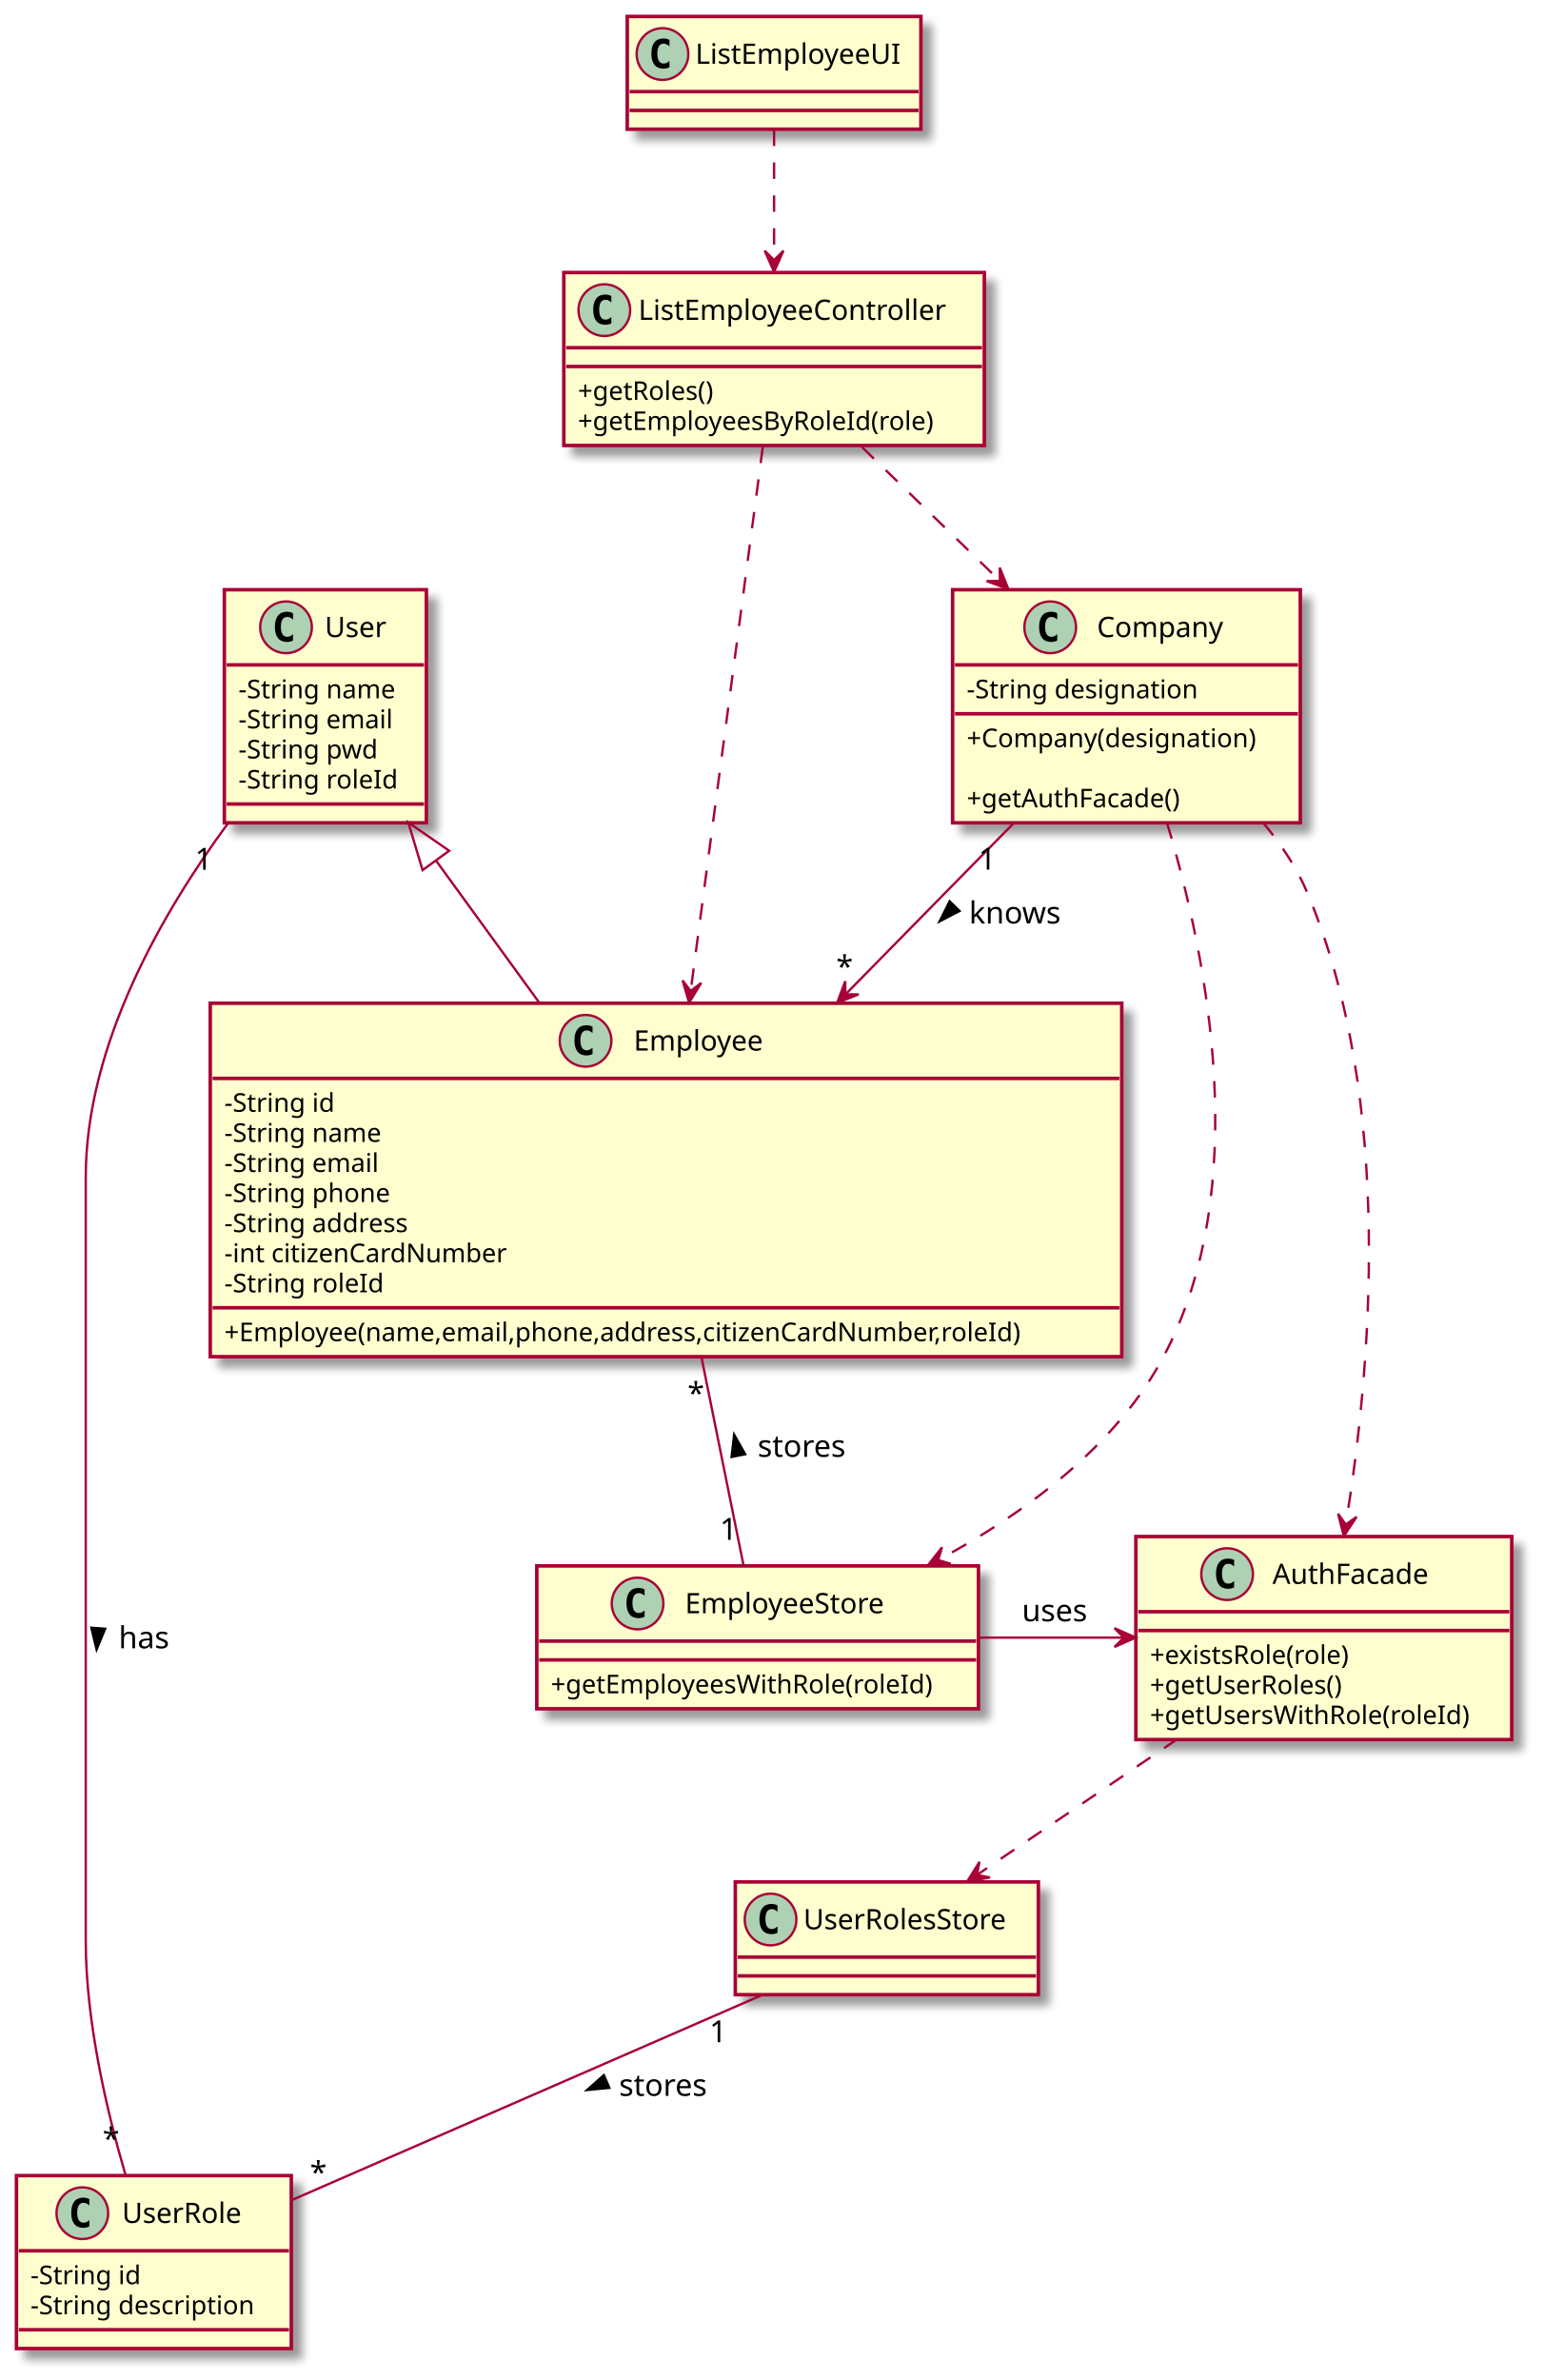
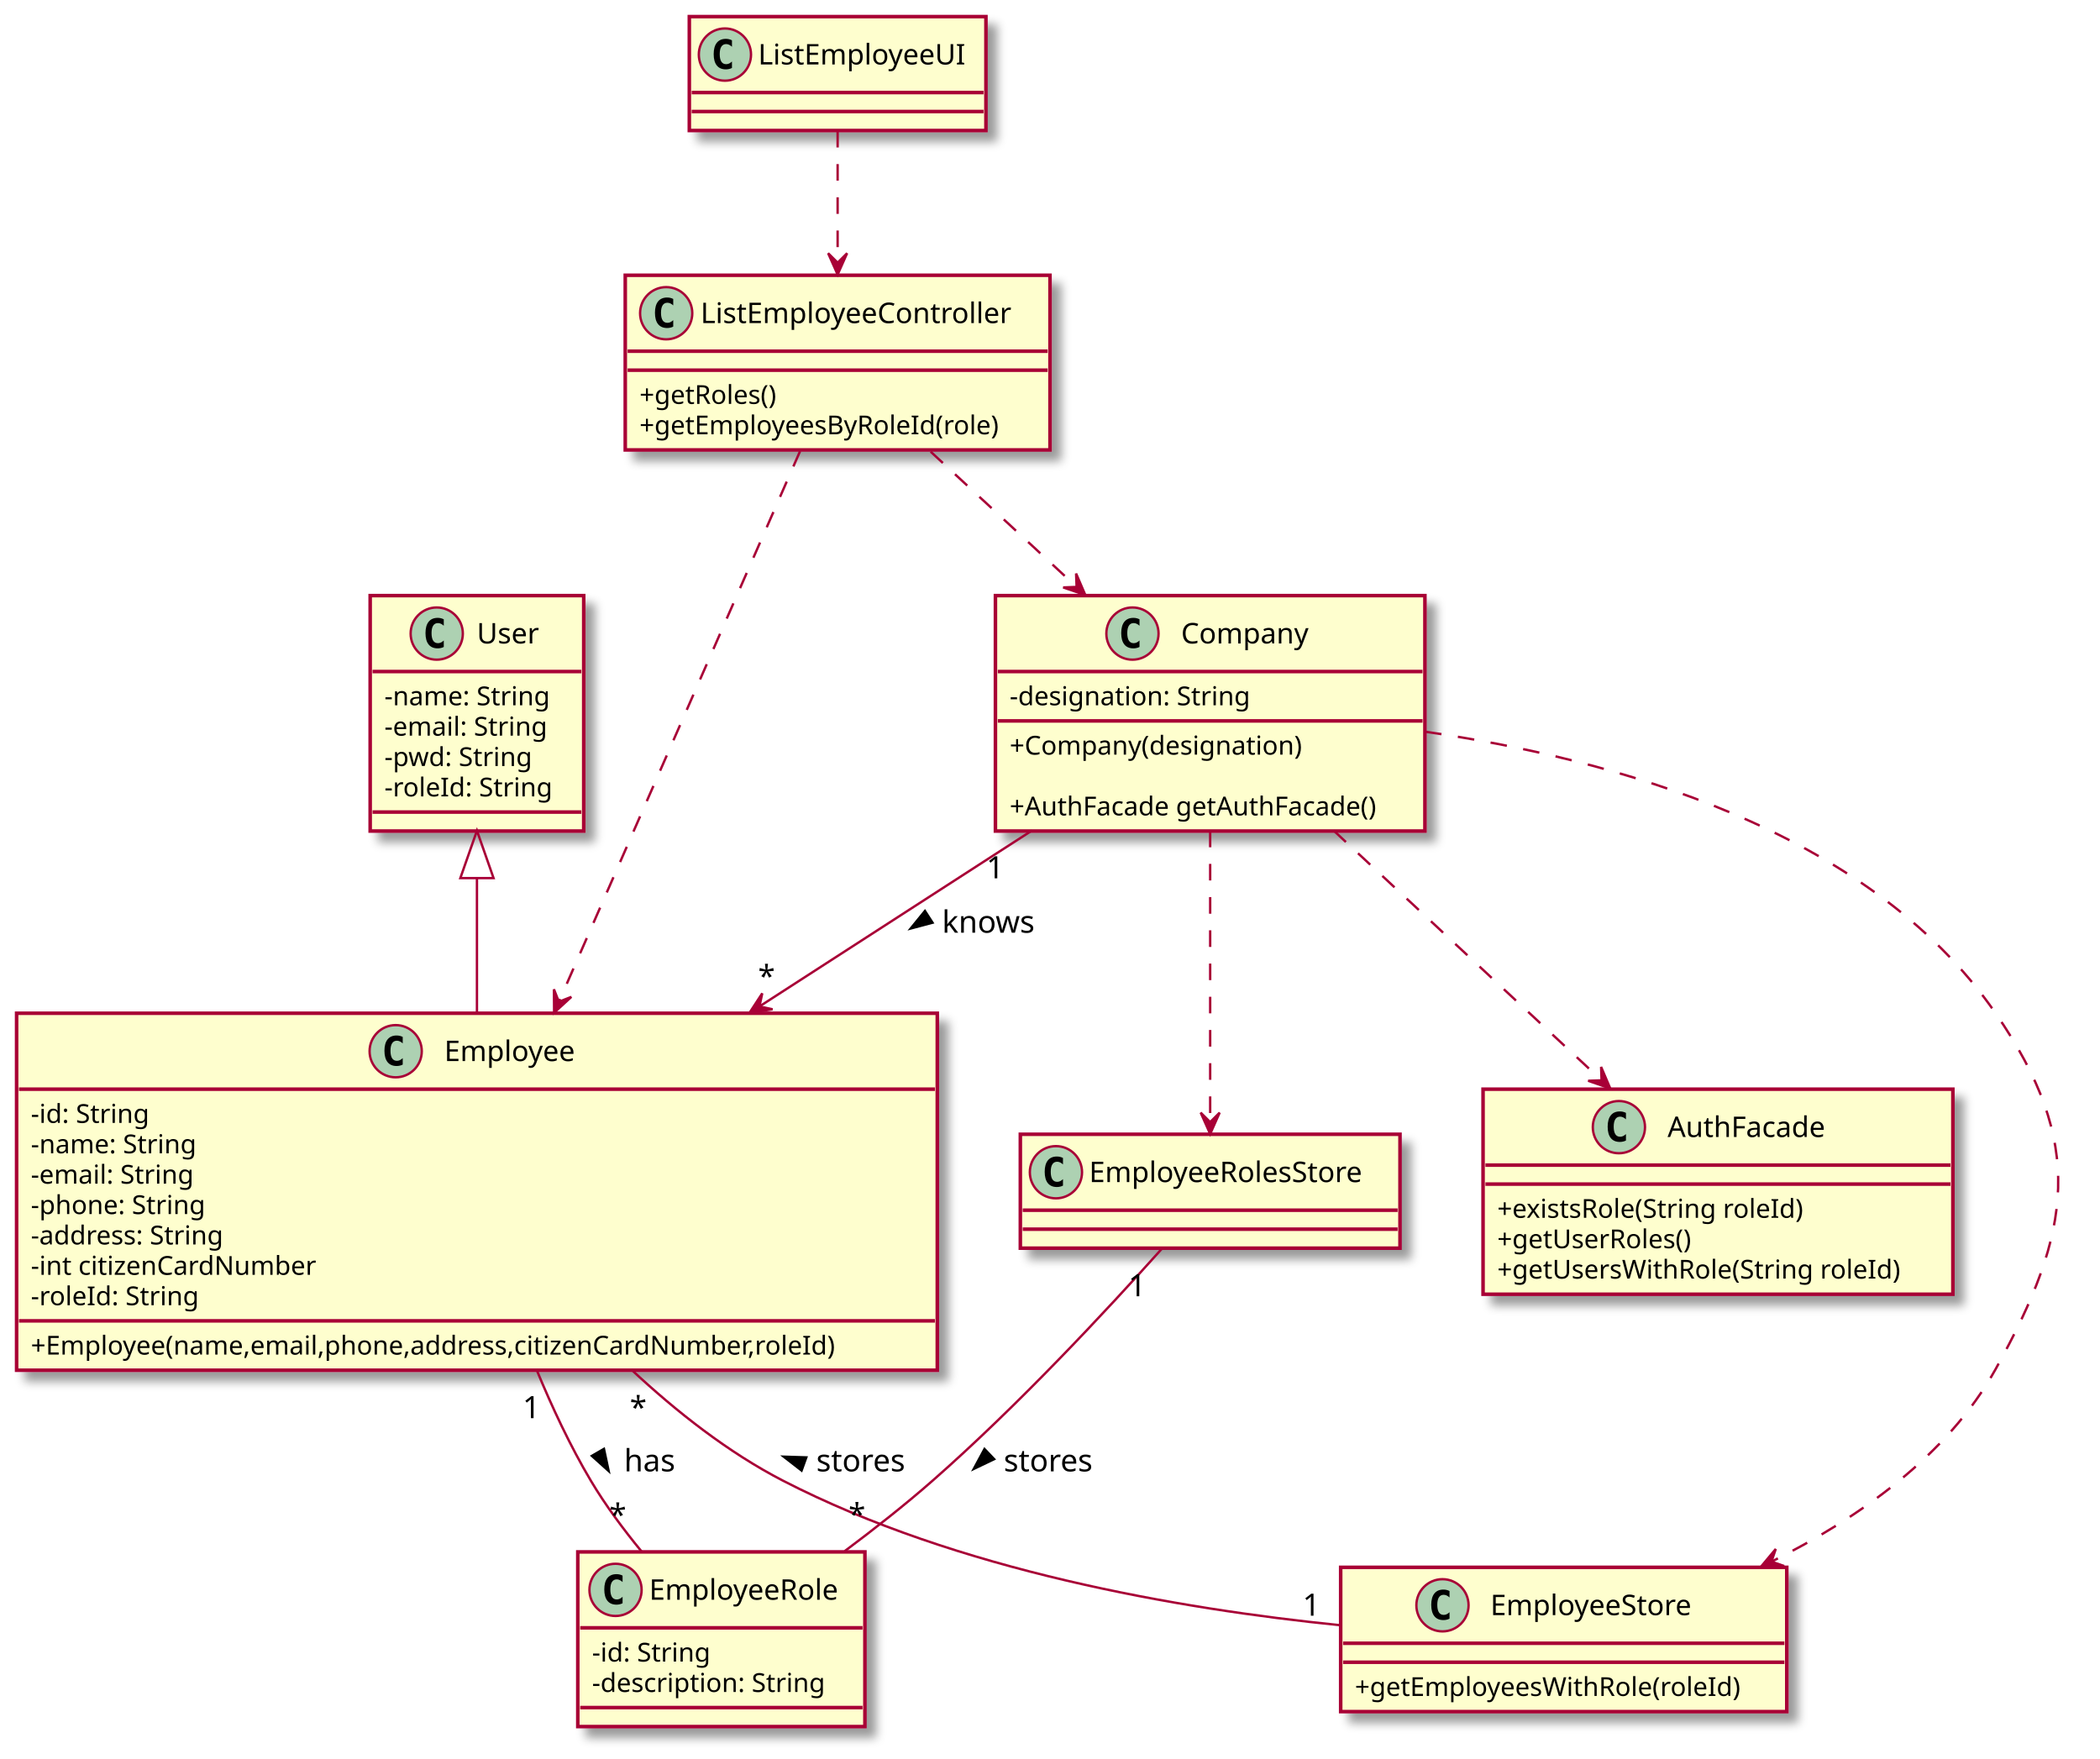
- <svg xmlns="http://www.w3.org/2000/svg" contentScriptType="application/ecmascript" contentStyleType="text/css" height="1013px" preserveAspectRatio="none" style="width:657px;height:1013px;background:#FFFFFF;" version="1.1" viewBox="0 0 657 1013" width="657px" zoomAndPan="magnify">
+ <svg xmlns="http://www.w3.org/2000/svg" contentScriptType="application/ecmascript" contentStyleType="text/css" height="741px" preserveAspectRatio="none" style="width:885px;height:741px;background:#FFFFFF;" version="1.1" viewBox="0 0 885 741" width="885px" zoomAndPan="magnify">
  <defs>
-     <filter height="300%" id="f11hc03vhmqkgu" width="300%" x="-1" y="-1">
+     <filter height="300%" id="f1ijrbx5csjl1q" width="300%" x="-1" y="-1">
      <feGaussianBlur result="blurOut" stdDeviation="2.0" />
      <feColorMatrix in="blurOut" result="blurOut2" type="matrix" values="0 0 0 0 0 0 0 0 0 0 0 0 0 0 0 0 0 0 .4 0" />
      <feOffset dx="4.0" dy="4.0" in="blurOut2" result="blurOut3" />
      <feBlend in="SourceGraphic" in2="blurOut3" mode="normal" />
    </filter>
  </defs>
  <g>
-     <rect codeLine="3" fill="#FEFECE" filter="url(#f11hc03vhmqkgu)" height="99.219" id="User" style="stroke:#A80036;stroke-width:1.5;" width="86" x="95.5" y="251" />
-     <ellipse cx="121.75" cy="267" fill="#ADD1B2" rx="11" ry="11" style="stroke:#A80036;stroke-width:1.0;" />
-     <path d="M124.719,272.641 Q124.141,272.938 123.5,273.078 Q122.859,273.234 122.156,273.234 Q119.656,273.234 118.328,271.594 Q117.016,269.938 117.016,266.812 Q117.016,263.688 118.328,262.031 Q119.656,260.375 122.156,260.375 Q122.859,260.375 123.5,260.531 Q124.156,260.688 124.719,260.984 L124.719,263.703 Q124.094,263.125 123.5,262.859 Q122.906,262.578 122.281,262.578 Q120.938,262.578 120.25,263.656 Q119.562,264.719 119.562,266.812 Q119.562,268.906 120.25,269.984 Q120.938,271.047 122.281,271.047 Q122.906,271.047 123.5,270.781 Q124.094,270.5 124.719,269.922 L124.719,272.641 Z " fill="#000000" />
-     <text fill="#000000" font-family="sans-serif" font-size="12" lengthAdjust="spacing" textLength="29" x="138.25" y="271.154">User</text>
-     <line style="stroke:#A80036;stroke-width:1.5;" x1="96.5" x2="180.5" y1="283" y2="283" />
-     <text fill="#000000" font-family="sans-serif" font-size="11" lengthAdjust="spacing" textLength="74" x="101.5" y="297.21">-String name</text>
-     <text fill="#000000" font-family="sans-serif" font-size="11" lengthAdjust="spacing" textLength="73" x="101.5" y="310.015">-String email</text>
-     <text fill="#000000" font-family="sans-serif" font-size="11" lengthAdjust="spacing" textLength="65" x="101.5" y="322.82">-String pwd</text>
-     <text fill="#000000" font-family="sans-serif" font-size="11" lengthAdjust="spacing" textLength="74" x="101.5" y="335.625">-String roleId</text>
-     <line style="stroke:#A80036;stroke-width:1.5;" x1="96.5" x2="180.5" y1="342.219" y2="342.219" />
-     <rect codeLine="10" fill="#FEFECE" filter="url(#f11hc03vhmqkgu)" height="150.438" id="Employee" style="stroke:#A80036;stroke-width:1.5;" width="388" x="89.5" y="427" />
-     <ellipse cx="249.25" cy="443" fill="#ADD1B2" rx="11" ry="11" style="stroke:#A80036;stroke-width:1.0;" />
-     <path d="M252.219,448.641 Q251.641,448.938 251,449.078 Q250.359,449.234 249.656,449.234 Q247.156,449.234 245.828,447.594 Q244.516,445.938 244.516,442.812 Q244.516,439.688 245.828,438.031 Q247.156,436.375 249.656,436.375 Q250.359,436.375 251,436.531 Q251.656,436.688 252.219,436.984 L252.219,439.703 Q251.594,439.125 251,438.859 Q250.406,438.578 249.781,438.578 Q248.438,438.578 247.75,439.656 Q247.062,440.719 247.062,442.812 Q247.062,444.906 247.75,445.984 Q248.438,447.047 249.781,447.047 Q250.406,447.047 251,446.781 Q251.594,446.5 252.219,445.922 L252.219,448.641 Z " fill="#000000" />
-     <text fill="#000000" font-family="sans-serif" font-size="12" lengthAdjust="spacing" textLength="60" x="269.75" y="447.154">Employee</text>
-     <line style="stroke:#A80036;stroke-width:1.5;" x1="90.5" x2="476.5" y1="459" y2="459" />
-     <text fill="#000000" font-family="sans-serif" font-size="11" lengthAdjust="spacing" textLength="52" x="95.5" y="473.21">-String id</text>
-     <text fill="#000000" font-family="sans-serif" font-size="11" lengthAdjust="spacing" textLength="74" x="95.5" y="486.015">-String name</text>
-     <text fill="#000000" font-family="sans-serif" font-size="11" lengthAdjust="spacing" textLength="73" x="95.5" y="498.82">-String email</text>
-     <text fill="#000000" font-family="sans-serif" font-size="11" lengthAdjust="spacing" textLength="77" x="95.5" y="511.625">-String phone</text>
-     <text fill="#000000" font-family="sans-serif" font-size="11" lengthAdjust="spacing" textLength="89" x="95.5" y="524.429">-String address</text>
-     <text fill="#000000" font-family="sans-serif" font-size="11" lengthAdjust="spacing" textLength="129" x="95.5" y="537.234">-int citizenCardNumber</text>
-     <text fill="#000000" font-family="sans-serif" font-size="11" lengthAdjust="spacing" textLength="74" x="95.5" y="550.039">-String roleId</text>
-     <line style="stroke:#A80036;stroke-width:1.5;" x1="90.5" x2="476.5" y1="556.633" y2="556.633" />
-     <text fill="#000000" font-family="sans-serif" font-size="11" lengthAdjust="spacing" textLength="376" x="95.5" y="570.843">+Employee(name,email,phone,address,citizenCardNumber,roleId)</text>
-     <rect codeLine="22" fill="#FEFECE" filter="url(#f11hc03vhmqkgu)" height="99.219" id="Company" style="stroke:#A80036;stroke-width:1.5;" width="148" x="405.5" y="251" />
-     <ellipse cx="447.05" cy="267" fill="#ADD1B2" rx="11" ry="11" style="stroke:#A80036;stroke-width:1.0;" />
-     <path d="M450.019,272.641 Q449.441,272.938 448.8,273.078 Q448.159,273.234 447.456,273.234 Q444.956,273.234 443.628,271.594 Q442.316,269.938 442.316,266.812 Q442.316,263.688 443.628,262.031 Q444.956,260.375 447.456,260.375 Q448.159,260.375 448.8,260.531 Q449.456,260.688 450.019,260.984 L450.019,263.703 Q449.394,263.125 448.8,262.859 Q448.206,262.578 447.581,262.578 Q446.238,262.578 445.55,263.656 Q444.863,264.719 444.863,266.812 Q444.863,268.906 445.55,269.984 Q446.238,271.047 447.581,271.047 Q448.206,271.047 448.8,270.781 Q449.394,270.5 450.019,269.922 L450.019,272.641 Z " fill="#000000" />
-     <text fill="#000000" font-family="sans-serif" font-size="12" lengthAdjust="spacing" textLength="57" x="466.95" y="271.154">Company</text>
-     <line style="stroke:#A80036;stroke-width:1.5;" x1="406.5" x2="552.5" y1="283" y2="283" />
-     <text fill="#000000" font-family="sans-serif" font-size="11" lengthAdjust="spacing" textLength="108" x="411.5" y="297.21">-String designation</text>
-     <line style="stroke:#A80036;stroke-width:1.5;" x1="406.5" x2="552.5" y1="303.805" y2="303.805" />
-     <text fill="#000000" font-family="sans-serif" font-size="11" lengthAdjust="spacing" textLength="136" x="411.5" y="318.015">+Company(designation)</text>
-     <text fill="#000000" font-family="sans-serif" font-size="11" lengthAdjust="spacing" textLength="0" x="415.5" y="330.82" />
-     <text fill="#000000" font-family="sans-serif" font-size="11" lengthAdjust="spacing" textLength="100" x="411.5" y="343.625">+getAuthFacade()</text>
-     <rect codeLine="29" fill="#FEFECE" filter="url(#f11hc03vhmqkgu)" height="86.414" id="AuthFacade" style="stroke:#A80036;stroke-width:1.5;" width="160" x="483.5" y="654" />
-     <ellipse cx="522.35" cy="670" fill="#ADD1B2" rx="11" ry="11" style="stroke:#A80036;stroke-width:1.0;" />
-     <path d="M525.319,675.641 Q524.741,675.938 524.1,676.078 Q523.459,676.234 522.756,676.234 Q520.256,676.234 518.928,674.594 Q517.616,672.938 517.616,669.812 Q517.616,666.688 518.928,665.031 Q520.256,663.375 522.756,663.375 Q523.459,663.375 524.1,663.531 Q524.756,663.688 525.319,663.984 L525.319,666.703 Q524.694,666.125 524.1,665.859 Q523.506,665.578 522.881,665.578 Q521.538,665.578 520.85,666.656 Q520.163,667.719 520.163,669.812 Q520.163,671.906 520.85,672.984 Q521.538,674.047 522.881,674.047 Q523.506,674.047 524.1,673.781 Q524.694,673.5 525.319,672.922 L525.319,675.641 Z " fill="#000000" />
-     <text fill="#000000" font-family="sans-serif" font-size="12" lengthAdjust="spacing" textLength="75" x="541.65" y="674.154">AuthFacade</text>
-     <line style="stroke:#A80036;stroke-width:1.5;" x1="484.5" x2="642.5" y1="686" y2="686" />
-     <line style="stroke:#A80036;stroke-width:1.5;" x1="484.5" x2="642.5" y1="694" y2="694" />
-     <text fill="#000000" font-family="sans-serif" font-size="11" lengthAdjust="spacing" textLength="97" x="489.5" y="708.21">+existsRole(role)</text>
-     <text fill="#000000" font-family="sans-serif" font-size="11" lengthAdjust="spacing" textLength="93" x="489.5" y="721.015">+getUserRoles()</text>
-     <text fill="#000000" font-family="sans-serif" font-size="11" lengthAdjust="spacing" textLength="148" x="489.5" y="733.82">+getUsersWithRole(roleId)</text>
-     <rect codeLine="35" fill="#FEFECE" filter="url(#f11hc03vhmqkgu)" height="60.805" id="EmployeeStore" style="stroke:#A80036;stroke-width:1.5;" width="188" x="228.5" y="666.5" />
-     <ellipse cx="271.4" cy="682.5" fill="#ADD1B2" rx="11" ry="11" style="stroke:#A80036;stroke-width:1.0;" />
-     <path d="M274.369,688.141 Q273.791,688.438 273.15,688.578 Q272.509,688.734 271.806,688.734 Q269.306,688.734 267.978,687.094 Q266.666,685.438 266.666,682.312 Q266.666,679.188 267.978,677.531 Q269.306,675.875 271.806,675.875 Q272.509,675.875 273.15,676.031 Q273.806,676.188 274.369,676.484 L274.369,679.203 Q273.744,678.625 273.15,678.359 Q272.556,678.078 271.931,678.078 Q270.587,678.078 269.9,679.156 Q269.212,680.219 269.212,682.312 Q269.212,684.406 269.9,685.484 Q270.587,686.547 271.931,686.547 Q272.556,686.547 273.15,686.281 Q273.744,686 274.369,685.422 L274.369,688.141 Z " fill="#000000" />
-     <text fill="#000000" font-family="sans-serif" font-size="12" lengthAdjust="spacing" textLength="94" x="291.6" y="686.654">EmployeeStore</text>
-     <line style="stroke:#A80036;stroke-width:1.5;" x1="229.5" x2="415.5" y1="698.5" y2="698.5" />
-     <line style="stroke:#A80036;stroke-width:1.5;" x1="229.5" x2="415.5" y1="706.5" y2="706.5" />
-     <text fill="#000000" font-family="sans-serif" font-size="11" lengthAdjust="spacing" textLength="176" x="234.5" y="720.71">+getEmployeesWithRole(roleId)</text>
-     <rect codeLine="39" fill="#FEFECE" filter="url(#f11hc03vhmqkgu)" height="73.609" id="ListEmployeeController" style="stroke:#A80036;stroke-width:1.5;" width="179" x="240" y="116" />
-     <ellipse cx="257.25" cy="132" fill="#ADD1B2" rx="11" ry="11" style="stroke:#A80036;stroke-width:1.0;" />
-     <path d="M260.219,137.641 Q259.641,137.938 259,138.078 Q258.359,138.234 257.656,138.234 Q255.156,138.234 253.828,136.594 Q252.516,134.938 252.516,131.812 Q252.516,128.688 253.828,127.031 Q255.156,125.375 257.656,125.375 Q258.359,125.375 259,125.531 Q259.656,125.688 260.219,125.984 L260.219,128.703 Q259.594,128.125 259,127.859 Q258.406,127.578 257.781,127.578 Q256.438,127.578 255.75,128.656 Q255.062,129.719 255.062,131.812 Q255.062,133.906 255.75,134.984 Q256.438,136.047 257.781,136.047 Q258.406,136.047 259,135.781 Q259.594,135.5 260.219,134.922 L260.219,137.641 Z " fill="#000000" />
-     <text fill="#000000" font-family="sans-serif" font-size="12" lengthAdjust="spacing" textLength="142" x="271.75" y="136.154">ListEmployeeController</text>
-     <line style="stroke:#A80036;stroke-width:1.5;" x1="241" x2="418" y1="148" y2="148" />
-     <line style="stroke:#A80036;stroke-width:1.5;" x1="241" x2="418" y1="156" y2="156" />
-     <text fill="#000000" font-family="sans-serif" font-size="11" lengthAdjust="spacing" textLength="66" x="246" y="170.21">+getRoles()</text>
-     <text fill="#000000" font-family="sans-serif" font-size="11" lengthAdjust="spacing" textLength="167" x="246" y="183.015">+getEmployeesByRoleId(role)</text>
-     <rect codeLine="44" fill="#FEFECE" filter="url(#f11hc03vhmqkgu)" height="73.609" id="UserRole" style="stroke:#A80036;stroke-width:1.5;" width="117" x="7" y="926" />
-     <ellipse cx="35.05" cy="942" fill="#ADD1B2" rx="11" ry="11" style="stroke:#A80036;stroke-width:1.0;" />
-     <path d="M38.019,947.641 Q37.441,947.938 36.8,948.078 Q36.159,948.234 35.456,948.234 Q32.956,948.234 31.628,946.594 Q30.316,944.938 30.316,941.812 Q30.316,938.688 31.628,937.031 Q32.956,935.375 35.456,935.375 Q36.159,935.375 36.8,935.531 Q37.456,935.688 38.019,935.984 L38.019,938.703 Q37.394,938.125 36.8,937.859 Q36.206,937.578 35.581,937.578 Q34.237,937.578 33.55,938.656 Q32.862,939.719 32.862,941.812 Q32.862,943.906 33.55,944.984 Q34.237,946.047 35.581,946.047 Q36.206,946.047 36.8,945.781 Q37.394,945.5 38.019,944.922 L38.019,947.641 Z " fill="#000000" />
-     <text fill="#000000" font-family="sans-serif" font-size="12" lengthAdjust="spacing" textLength="56" x="51.95" y="946.154">UserRole</text>
-     <line style="stroke:#A80036;stroke-width:1.5;" x1="8" x2="123" y1="958" y2="958" />
-     <text fill="#000000" font-family="sans-serif" font-size="11" lengthAdjust="spacing" textLength="52" x="13" y="972.21">-String id</text>
-     <text fill="#000000" font-family="sans-serif" font-size="11" lengthAdjust="spacing" textLength="105" x="13" y="985.015">-String description</text>
-     <line style="stroke:#A80036;stroke-width:1.5;" x1="8" x2="123" y1="991.609" y2="991.609" />
-     <rect codeLine="49" fill="#FEFECE" filter="url(#f11hc03vhmqkgu)" height="48" id="UserRolesStore" style="stroke:#A80036;stroke-width:1.5;" width="129" x="313" y="801" />
-     <ellipse cx="328" cy="817" fill="#ADD1B2" rx="11" ry="11" style="stroke:#A80036;stroke-width:1.0;" />
-     <path d="M330.969,822.641 Q330.391,822.938 329.75,823.078 Q329.109,823.234 328.406,823.234 Q325.906,823.234 324.578,821.594 Q323.266,819.938 323.266,816.812 Q323.266,813.688 324.578,812.031 Q325.906,810.375 328.406,810.375 Q329.109,810.375 329.75,810.531 Q330.406,810.688 330.969,810.984 L330.969,813.703 Q330.344,813.125 329.75,812.859 Q329.156,812.578 328.531,812.578 Q327.188,812.578 326.5,813.656 Q325.812,814.719 325.812,816.812 Q325.812,818.906 326.5,819.984 Q327.188,821.047 328.531,821.047 Q329.156,821.047 329.75,820.781 Q330.344,820.5 330.969,819.922 L330.969,822.641 Z " fill="#000000" />
-     <text fill="#000000" font-family="sans-serif" font-size="12" lengthAdjust="spacing" textLength="97" x="342" y="821.154">UserRolesStore</text>
-     <line style="stroke:#A80036;stroke-width:1.5;" x1="314" x2="441" y1="833" y2="833" />
-     <line style="stroke:#A80036;stroke-width:1.5;" x1="314" x2="441" y1="841" y2="841" />
-     <rect codeLine="53" fill="#FEFECE" filter="url(#f11hc03vhmqkgu)" height="48" id="ListEmployeeUI" style="stroke:#A80036;stroke-width:1.5;" width="125" x="267" y="7" />
-     <ellipse cx="282" cy="23" fill="#ADD1B2" rx="11" ry="11" style="stroke:#A80036;stroke-width:1.0;" />
-     <path d="M284.969,28.641 Q284.391,28.938 283.75,29.078 Q283.109,29.234 282.406,29.234 Q279.906,29.234 278.578,27.594 Q277.266,25.938 277.266,22.812 Q277.266,19.688 278.578,18.031 Q279.906,16.375 282.406,16.375 Q283.109,16.375 283.75,16.531 Q284.406,16.688 284.969,16.984 L284.969,19.703 Q284.344,19.125 283.75,18.859 Q283.156,18.578 282.531,18.578 Q281.188,18.578 280.5,19.656 Q279.812,20.719 279.812,22.812 Q279.812,24.906 280.5,25.984 Q281.188,27.047 282.531,27.047 Q283.156,27.047 283.75,26.781 Q284.344,26.5 284.969,25.922 L284.969,28.641 Z " fill="#000000" />
-     <text fill="#000000" font-family="sans-serif" font-size="12" lengthAdjust="spacing" textLength="93" x="296" y="27.154">ListEmployeeUI</text>
-     <line style="stroke:#A80036;stroke-width:1.5;" x1="268" x2="391" y1="39" y2="39" />
-     <line style="stroke:#A80036;stroke-width:1.5;" x1="268" x2="391" y1="47" y2="47" />
-     <path codeLine="55" d="M329.5,55.14 C329.5,70.83 329.5,92 329.5,110.55 " fill="none" id="ListEmployeeUI-to-ListEmployeeController" style="stroke:#A80036;stroke-width:1.0;stroke-dasharray:7.0,7.0;" />
-     <polygon fill="#A80036" points="329.5,115.71,333.5,106.71,329.5,110.71,325.5,106.71,329.5,115.71" style="stroke:#A80036;stroke-width:1.0;" />
-     <path codeLine="56" d="M324.71,190.15 C317.49,244.57 303.67,348.88 294.03,421.58 " fill="none" id="ListEmployeeController-to-Employee" style="stroke:#A80036;stroke-width:1.0;stroke-dasharray:7.0,7.0;" />
-     <polygon fill="#A80036" points="293.34,426.76,298.488,418.364,293.997,421.803,290.557,417.312,293.34,426.76" style="stroke:#A80036;stroke-width:1.0;" />
-     <path codeLine="57" d="M366.96,190.34 C384.62,207.46 406.01,228.21 425.38,247 " fill="none" id="ListEmployeeController-to-Company" style="stroke:#A80036;stroke-width:1.0;stroke-dasharray:7.0,7.0;" />
-     <polygon fill="#A80036" points="429.23,250.74,425.565,241.599,425.645,247.255,419.988,247.335,429.23,250.74" style="stroke:#A80036;stroke-width:1.0;" />
-     <path codeLine="59" d="M537.59,350.07 C545.24,359.2 551.98,369.27 556.5,380 C593.98,468.9 583.28,584.73 572.9,648.57 " fill="none" id="Company-to-AuthFacade" style="stroke:#A80036;stroke-width:1.0;stroke-dasharray:7.0,7.0;" />
-     <polygon fill="#A80036" points="572.03,653.83,577.467,645.618,572.859,648.899,569.577,644.291,572.03,653.83" style="stroke:#A80036;stroke-width:1.0;" />
-     <path codeLine="60" d="M496.77,350.24 C514.09,407.94 533.24,505.23 495.5,577 C475.12,615.75 435.78,644.34 399.76,663.76 " fill="none" id="Company-to-EmployeeStore" style="stroke:#A80036;stroke-width:1.0;stroke-dasharray:7.0,7.0;" />
-     <polygon fill="#A80036" points="394.93,666.32,404.755,665.634,399.346,663.976,401.005,658.567,394.93,666.32" style="stroke:#A80036;stroke-width:1.0;" />
-     <path codeLine="61" d="M416.71,697 C437.04,697 458.41,697 478.36,697 " fill="none" id="EmployeeStore-to-AuthFacade" style="stroke:#A80036;stroke-width:1.0;" />
-     <polygon fill="#A80036" points="483.41,697,474.41,693,478.41,697,474.41,701,483.41,697" style="stroke:#A80036;stroke-width:1.0;" />
-     <text fill="#000000" font-family="sans-serif" font-size="13" lengthAdjust="spacing" textLength="30" x="435" y="690.067">uses</text>
-     <path codeLine="62" d="M298.47,577.07 C304.74,608.11 311.67,642.43 316.48,666.19 " fill="none" id="Employee-EmployeeStore" style="stroke:#A80036;stroke-width:1.0;" />
-     <polygon fill="#000000" points="312.51,610.665,311.421,620.114,317.182,618.949,312.51,610.665" style="stroke:#000000;stroke-width:1.0;" />
-     <text fill="#000000" font-family="sans-serif" font-size="13" lengthAdjust="spacing" textLength="40" x="322.5" y="620.067">stores</text>
-     <text fill="#000000" font-family="sans-serif" font-size="13" lengthAdjust="spacing" textLength="7" x="292.653" y="597.636">*</text>
-     <text fill="#000000" font-family="sans-serif" font-size="13" lengthAdjust="spacing" textLength="8" x="306.413" y="655.389">1</text>
-     <path codeLine="63" d="M431.8,350.05 C410.2,372.03 384.13,398.57 359.91,423.23 " fill="none" id="Company-to-Employee" style="stroke:#A80036;stroke-width:1.0;" />
-     <polygon fill="#A80036" points="356.35,426.85,365.506,423.222,359.85,423.279,359.793,417.622,356.35,426.85" style="stroke:#A80036;stroke-width:1.0;" />
-     <polygon fill="#000000" points="399.996,392.133,408.431,387.74,404.238,383.621,399.996,392.133" style="stroke:#000000;stroke-width:1.0;" />
-     <text fill="#000000" font-family="sans-serif" font-size="13" lengthAdjust="spacing" textLength="39" x="412.5" y="393.067">knows</text>
-     <text fill="#000000" font-family="sans-serif" font-size="13" lengthAdjust="spacing" textLength="8" x="416.53" y="370.134">1</text>
-     <text fill="#000000" font-family="sans-serif" font-size="13" lengthAdjust="spacing" textLength="7" x="355.96" y="416.025">*</text>
-     <path codeLine="65" d="M324.57,849.07 C268.94,873.32 181.65,911.37 124,936.5 " fill="none" id="UserRolesStore-UserRole" style="stroke:#A80036;stroke-width:1.0;" />
-     <polygon fill="#000000" points="249.917,889.564,259.382,888.644,257.034,883.256,249.917,889.564" style="stroke:#000000;stroke-width:1.0;" />
-     <text fill="#000000" font-family="sans-serif" font-size="13" lengthAdjust="spacing" textLength="40" x="263.5" y="892.067">stores</text>
-     <text fill="#000000" font-family="sans-serif" font-size="13" lengthAdjust="spacing" textLength="8" x="301.982" y="869.244">1</text>
-     <text fill="#000000" font-family="sans-serif" font-size="13" lengthAdjust="spacing" textLength="7" x="131.944" y="929.244">*</text>
-     <path codeLine="66" d="M501.31,740.13 C473.05,759.27 440.52,781.31 415.9,797.99 " fill="none" id="AuthFacade-to-UserRolesStore" style="stroke:#A80036;stroke-width:1.0;stroke-dasharray:7.0,7.0;" />
-     <polygon fill="#A80036" points="411.71,800.83,421.406,799.104,415.853,798.03,416.927,792.476,411.71,800.83" style="stroke:#A80036;stroke-width:1.0;" />
-     <path codeLine="67" d="M97.31,350.08 C69,388.47 36.5,444.79 36.5,501 C36.5,501 36.5,501 36.5,826 C36.5,860.4 45.49,898.64 53.45,925.79 " fill="none" id="User-UserRole" style="stroke:#A80036;stroke-width:1.0;" />
-     <polygon fill="#000000" points="41.12,702.052,44.738,693.256,38.877,692.81,41.12,702.052" style="stroke:#000000;stroke-width:1.0;" />
-     <text fill="#000000" font-family="sans-serif" font-size="13" lengthAdjust="spacing" textLength="23" x="50.5" y="701.567">has</text>
-     <text fill="#000000" font-family="sans-serif" font-size="13" lengthAdjust="spacing" textLength="8" x="82.955" y="370.168">1</text>
-     <text fill="#000000" font-family="sans-serif" font-size="13" lengthAdjust="spacing" textLength="7" x="43.68" y="914.939">*</text>
-     <path codeLine="69" d="M185.68,366.41 C199.71,385.71 215.18,407.01 229.61,426.85 " fill="none" id="User-backto-Employee" style="stroke:#A80036;stroke-width:1.0;" />
-     <polygon fill="none" points="179.88,370.34,173.79,350.05,191.21,362.11,179.88,370.34" style="stroke:#A80036;stroke-width:1.0;" />
+     <rect codeLine="3" fill="#FEFECE" filter="url(#f1ijrbx5csjl1q)" height="99.219" id="User" style="stroke:#A80036;stroke-width:1.5;" width="90" x="156" y="251" />
+     <ellipse cx="184.05" cy="267" fill="#ADD1B2" rx="11" ry="11" style="stroke:#A80036;stroke-width:1.0;" />
+     <path d="M187.019,272.641 Q186.441,272.938 185.8,273.078 Q185.159,273.234 184.456,273.234 Q181.956,273.234 180.628,271.594 Q179.316,269.938 179.316,266.812 Q179.316,263.688 180.628,262.031 Q181.956,260.375 184.456,260.375 Q185.159,260.375 185.8,260.531 Q186.456,260.688 187.019,260.984 L187.019,263.703 Q186.394,263.125 185.8,262.859 Q185.206,262.578 184.581,262.578 Q183.238,262.578 182.55,263.656 Q181.863,264.719 181.863,266.812 Q181.863,268.906 182.55,269.984 Q183.238,271.047 184.581,271.047 Q185.206,271.047 185.8,270.781 Q186.394,270.5 187.019,269.922 L187.019,272.641 Z " fill="#000000" />
+     <text fill="#000000" font-family="sans-serif" font-size="12" lengthAdjust="spacing" textLength="29" x="200.95" y="271.154">User</text>
+     <line style="stroke:#A80036;stroke-width:1.5;" x1="157" x2="245" y1="283" y2="283" />
+     <text fill="#000000" font-family="sans-serif" font-size="11" lengthAdjust="spacing" textLength="78" x="162" y="297.21">-name: String</text>
+     <text fill="#000000" font-family="sans-serif" font-size="11" lengthAdjust="spacing" textLength="77" x="162" y="310.015">-email: String</text>
+     <text fill="#000000" font-family="sans-serif" font-size="11" lengthAdjust="spacing" textLength="69" x="162" y="322.82">-pwd: String</text>
+     <text fill="#000000" font-family="sans-serif" font-size="11" lengthAdjust="spacing" textLength="78" x="162" y="335.625">-roleId: String</text>
+     <line style="stroke:#A80036;stroke-width:1.5;" x1="157" x2="245" y1="342.219" y2="342.219" />
+     <rect codeLine="10" fill="#FEFECE" filter="url(#f1ijrbx5csjl1q)" height="150.438" id="Employee" style="stroke:#A80036;stroke-width:1.5;" width="388" x="7" y="427" />
+     <ellipse cx="166.75" cy="443" fill="#ADD1B2" rx="11" ry="11" style="stroke:#A80036;stroke-width:1.0;" />
+     <path d="M169.719,448.641 Q169.141,448.938 168.5,449.078 Q167.859,449.234 167.156,449.234 Q164.656,449.234 163.328,447.594 Q162.016,445.938 162.016,442.812 Q162.016,439.688 163.328,438.031 Q164.656,436.375 167.156,436.375 Q167.859,436.375 168.5,436.531 Q169.156,436.688 169.719,436.984 L169.719,439.703 Q169.094,439.125 168.5,438.859 Q167.906,438.578 167.281,438.578 Q165.938,438.578 165.25,439.656 Q164.562,440.719 164.562,442.812 Q164.562,444.906 165.25,445.984 Q165.938,447.047 167.281,447.047 Q167.906,447.047 168.5,446.781 Q169.094,446.5 169.719,445.922 L169.719,448.641 Z " fill="#000000" />
+     <text fill="#000000" font-family="sans-serif" font-size="12" lengthAdjust="spacing" textLength="60" x="187.25" y="447.154">Employee</text>
+     <line style="stroke:#A80036;stroke-width:1.5;" x1="8" x2="394" y1="459" y2="459" />
+     <text fill="#000000" font-family="sans-serif" font-size="11" lengthAdjust="spacing" textLength="56" x="13" y="473.21">-id: String</text>
+     <text fill="#000000" font-family="sans-serif" font-size="11" lengthAdjust="spacing" textLength="78" x="13" y="486.015">-name: String</text>
+     <text fill="#000000" font-family="sans-serif" font-size="11" lengthAdjust="spacing" textLength="77" x="13" y="498.82">-email: String</text>
+     <text fill="#000000" font-family="sans-serif" font-size="11" lengthAdjust="spacing" textLength="81" x="13" y="511.625">-phone: String</text>
+     <text fill="#000000" font-family="sans-serif" font-size="11" lengthAdjust="spacing" textLength="93" x="13" y="524.429">-address: String</text>
+     <text fill="#000000" font-family="sans-serif" font-size="11" lengthAdjust="spacing" textLength="129" x="13" y="537.234">-int citizenCardNumber</text>
+     <text fill="#000000" font-family="sans-serif" font-size="11" lengthAdjust="spacing" textLength="78" x="13" y="550.039">-roleId: String</text>
+     <line style="stroke:#A80036;stroke-width:1.5;" x1="8" x2="394" y1="556.633" y2="556.633" />
+     <text fill="#000000" font-family="sans-serif" font-size="11" lengthAdjust="spacing" textLength="376" x="13" y="570.843">+Employee(name,email,phone,address,citizenCardNumber,roleId)</text>
+     <rect codeLine="22" fill="#FEFECE" filter="url(#f1ijrbx5csjl1q)" height="99.219" id="Company" style="stroke:#A80036;stroke-width:1.5;" width="181" x="419.5" y="251" />
+     <ellipse cx="477.25" cy="267" fill="#ADD1B2" rx="11" ry="11" style="stroke:#A80036;stroke-width:1.0;" />
+     <path d="M480.219,272.641 Q479.641,272.938 479,273.078 Q478.359,273.234 477.656,273.234 Q475.156,273.234 473.828,271.594 Q472.516,269.938 472.516,266.812 Q472.516,263.688 473.828,262.031 Q475.156,260.375 477.656,260.375 Q478.359,260.375 479,260.531 Q479.656,260.688 480.219,260.984 L480.219,263.703 Q479.594,263.125 479,262.859 Q478.406,262.578 477.781,262.578 Q476.438,262.578 475.75,263.656 Q475.062,264.719 475.062,266.812 Q475.062,268.906 475.75,269.984 Q476.438,271.047 477.781,271.047 Q478.406,271.047 479,270.781 Q479.594,270.5 480.219,269.922 L480.219,272.641 Z " fill="#000000" />
+     <text fill="#000000" font-family="sans-serif" font-size="12" lengthAdjust="spacing" textLength="57" x="497.75" y="271.154">Company</text>
+     <line style="stroke:#A80036;stroke-width:1.5;" x1="420.5" x2="599.5" y1="283" y2="283" />
+     <text fill="#000000" font-family="sans-serif" font-size="11" lengthAdjust="spacing" textLength="112" x="425.5" y="297.21">-designation: String</text>
+     <line style="stroke:#A80036;stroke-width:1.5;" x1="420.5" x2="599.5" y1="303.805" y2="303.805" />
+     <text fill="#000000" font-family="sans-serif" font-size="11" lengthAdjust="spacing" textLength="136" x="425.5" y="318.015">+Company(designation)</text>
+     <text fill="#000000" font-family="sans-serif" font-size="11" lengthAdjust="spacing" textLength="0" x="429.5" y="330.82" />
+     <text fill="#000000" font-family="sans-serif" font-size="11" lengthAdjust="spacing" textLength="169" x="425.5" y="343.625">+AuthFacade getAuthFacade()</text>
+     <rect codeLine="29" fill="#FEFECE" filter="url(#f1ijrbx5csjl1q)" height="86.414" id="AuthFacade" style="stroke:#A80036;stroke-width:1.5;" width="198" x="625" y="459" />
+     <ellipse cx="682.25" cy="475" fill="#ADD1B2" rx="11" ry="11" style="stroke:#A80036;stroke-width:1.0;" />
+     <path d="M685.219,480.641 Q684.641,480.938 684,481.078 Q683.359,481.234 682.656,481.234 Q680.156,481.234 678.828,479.594 Q677.516,477.938 677.516,474.812 Q677.516,471.688 678.828,470.031 Q680.156,468.375 682.656,468.375 Q683.359,468.375 684,468.531 Q684.656,468.688 685.219,468.984 L685.219,471.703 Q684.594,471.125 684,470.859 Q683.406,470.578 682.781,470.578 Q681.438,470.578 680.75,471.656 Q680.062,472.719 680.062,474.812 Q680.062,476.906 680.75,477.984 Q681.438,479.047 682.781,479.047 Q683.406,479.047 684,478.781 Q684.594,478.5 685.219,477.922 L685.219,480.641 Z " fill="#000000" />
+     <text fill="#000000" font-family="sans-serif" font-size="12" lengthAdjust="spacing" textLength="75" x="702.75" y="479.154">AuthFacade</text>
+     <line style="stroke:#A80036;stroke-width:1.5;" x1="626" x2="822" y1="491" y2="491" />
+     <line style="stroke:#A80036;stroke-width:1.5;" x1="626" x2="822" y1="499" y2="499" />
+     <text fill="#000000" font-family="sans-serif" font-size="11" lengthAdjust="spacing" textLength="145" x="631" y="513.21">+existsRole(String roleId)</text>
+     <text fill="#000000" font-family="sans-serif" font-size="11" lengthAdjust="spacing" textLength="93" x="631" y="526.015">+getUserRoles()</text>
+     <text fill="#000000" font-family="sans-serif" font-size="11" lengthAdjust="spacing" textLength="186" x="631" y="538.82">+getUsersWithRole(String roleId)</text>
+     <rect codeLine="35" fill="#FEFECE" filter="url(#f1ijrbx5csjl1q)" height="60.805" id="EmployeeStore" style="stroke:#A80036;stroke-width:1.5;" width="188" x="565" y="660.5" />
+     <ellipse cx="607.9" cy="676.5" fill="#ADD1B2" rx="11" ry="11" style="stroke:#A80036;stroke-width:1.0;" />
+     <path d="M610.869,682.141 Q610.291,682.438 609.65,682.578 Q609.009,682.734 608.306,682.734 Q605.806,682.734 604.478,681.094 Q603.166,679.438 603.166,676.312 Q603.166,673.188 604.478,671.531 Q605.806,669.875 608.306,669.875 Q609.009,669.875 609.65,670.031 Q610.306,670.188 610.869,670.484 L610.869,673.203 Q610.244,672.625 609.65,672.359 Q609.056,672.078 608.431,672.078 Q607.087,672.078 606.4,673.156 Q605.712,674.219 605.712,676.312 Q605.712,678.406 606.4,679.484 Q607.087,680.547 608.431,680.547 Q609.056,680.547 609.65,680.281 Q610.244,680 610.869,679.422 L610.869,682.141 Z " fill="#000000" />
+     <text fill="#000000" font-family="sans-serif" font-size="12" lengthAdjust="spacing" textLength="94" x="628.1" y="680.654">EmployeeStore</text>
+     <line style="stroke:#A80036;stroke-width:1.5;" x1="566" x2="752" y1="692.5" y2="692.5" />
+     <line style="stroke:#A80036;stroke-width:1.5;" x1="566" x2="752" y1="700.5" y2="700.5" />
+     <text fill="#000000" font-family="sans-serif" font-size="11" lengthAdjust="spacing" textLength="176" x="571" y="714.71">+getEmployeesWithRole(roleId)</text>
+     <rect codeLine="39" fill="#FEFECE" filter="url(#f1ijrbx5csjl1q)" height="73.609" id="ListEmployeeController" style="stroke:#A80036;stroke-width:1.5;" width="179" x="263.5" y="116" />
+     <ellipse cx="280.75" cy="132" fill="#ADD1B2" rx="11" ry="11" style="stroke:#A80036;stroke-width:1.0;" />
+     <path d="M283.719,137.641 Q283.141,137.938 282.5,138.078 Q281.859,138.234 281.156,138.234 Q278.656,138.234 277.328,136.594 Q276.016,134.938 276.016,131.812 Q276.016,128.688 277.328,127.031 Q278.656,125.375 281.156,125.375 Q281.859,125.375 282.5,125.531 Q283.156,125.688 283.719,125.984 L283.719,128.703 Q283.094,128.125 282.5,127.859 Q281.906,127.578 281.281,127.578 Q279.938,127.578 279.25,128.656 Q278.562,129.719 278.562,131.812 Q278.562,133.906 279.25,134.984 Q279.938,136.047 281.281,136.047 Q281.906,136.047 282.5,135.781 Q283.094,135.5 283.719,134.922 L283.719,137.641 Z " fill="#000000" />
+     <text fill="#000000" font-family="sans-serif" font-size="12" lengthAdjust="spacing" textLength="142" x="295.25" y="136.154">ListEmployeeController</text>
+     <line style="stroke:#A80036;stroke-width:1.5;" x1="264.5" x2="441.5" y1="148" y2="148" />
+     <line style="stroke:#A80036;stroke-width:1.5;" x1="264.5" x2="441.5" y1="156" y2="156" />
+     <text fill="#000000" font-family="sans-serif" font-size="11" lengthAdjust="spacing" textLength="66" x="269.5" y="170.21">+getRoles()</text>
+     <text fill="#000000" font-family="sans-serif" font-size="11" lengthAdjust="spacing" textLength="167" x="269.5" y="183.015">+getEmployeesByRoleId(role)</text>
+     <rect codeLine="44" fill="#FEFECE" filter="url(#f1ijrbx5csjl1q)" height="73.609" id="EmployeeRole" style="stroke:#A80036;stroke-width:1.5;" width="121" x="243.5" y="654" />
+     <ellipse cx="259.4" cy="670" fill="#ADD1B2" rx="11" ry="11" style="stroke:#A80036;stroke-width:1.0;" />
+     <path d="M262.369,675.641 Q261.791,675.938 261.15,676.078 Q260.509,676.234 259.806,676.234 Q257.306,676.234 255.978,674.594 Q254.666,672.938 254.666,669.812 Q254.666,666.688 255.978,665.031 Q257.306,663.375 259.806,663.375 Q260.509,663.375 261.15,663.531 Q261.806,663.688 262.369,663.984 L262.369,666.703 Q261.744,666.125 261.15,665.859 Q260.556,665.578 259.931,665.578 Q258.587,665.578 257.9,666.656 Q257.212,667.719 257.212,669.812 Q257.212,671.906 257.9,672.984 Q258.587,674.047 259.931,674.047 Q260.556,674.047 261.15,673.781 Q261.744,673.5 262.369,672.922 L262.369,675.641 Z " fill="#000000" />
+     <text fill="#000000" font-family="sans-serif" font-size="12" lengthAdjust="spacing" textLength="87" x="273.6" y="674.154">EmployeeRole</text>
+     <line style="stroke:#A80036;stroke-width:1.5;" x1="244.5" x2="363.5" y1="686" y2="686" />
+     <text fill="#000000" font-family="sans-serif" font-size="11" lengthAdjust="spacing" textLength="56" x="249.5" y="700.21">-id: String</text>
+     <text fill="#000000" font-family="sans-serif" font-size="11" lengthAdjust="spacing" textLength="109" x="249.5" y="713.015">-description: String</text>
+     <line style="stroke:#A80036;stroke-width:1.5;" x1="244.5" x2="363.5" y1="719.609" y2="719.609" />
+     <rect codeLine="49" fill="#FEFECE" filter="url(#f1ijrbx5csjl1q)" height="48" id="ListEmployeeUI" style="stroke:#A80036;stroke-width:1.5;" width="125" x="290.5" y="7" />
+     <ellipse cx="305.5" cy="23" fill="#ADD1B2" rx="11" ry="11" style="stroke:#A80036;stroke-width:1.0;" />
+     <path d="M308.469,28.641 Q307.891,28.938 307.25,29.078 Q306.609,29.234 305.906,29.234 Q303.406,29.234 302.078,27.594 Q300.766,25.938 300.766,22.812 Q300.766,19.688 302.078,18.031 Q303.406,16.375 305.906,16.375 Q306.609,16.375 307.25,16.531 Q307.906,16.688 308.469,16.984 L308.469,19.703 Q307.844,19.125 307.25,18.859 Q306.656,18.578 306.031,18.578 Q304.688,18.578 304,19.656 Q303.312,20.719 303.312,22.812 Q303.312,24.906 304,25.984 Q304.688,27.047 306.031,27.047 Q306.656,27.047 307.25,26.781 Q307.844,26.5 308.469,25.922 L308.469,28.641 Z " fill="#000000" />
+     <text fill="#000000" font-family="sans-serif" font-size="12" lengthAdjust="spacing" textLength="93" x="319.5" y="27.154">ListEmployeeUI</text>
+     <line style="stroke:#A80036;stroke-width:1.5;" x1="291.5" x2="414.5" y1="39" y2="39" />
+     <line style="stroke:#A80036;stroke-width:1.5;" x1="291.5" x2="414.5" y1="47" y2="47" />
+     <rect fill="#FEFECE" filter="url(#f1ijrbx5csjl1q)" height="48" id="EmployeeRolesStore" style="stroke:#A80036;stroke-width:1.5;" width="160" x="430" y="478" />
+     <ellipse cx="445" cy="494" fill="#ADD1B2" rx="11" ry="11" style="stroke:#A80036;stroke-width:1.0;" />
+     <path d="M447.969,499.641 Q447.391,499.938 446.75,500.078 Q446.109,500.234 445.406,500.234 Q442.906,500.234 441.578,498.594 Q440.266,496.938 440.266,493.812 Q440.266,490.688 441.578,489.031 Q442.906,487.375 445.406,487.375 Q446.109,487.375 446.75,487.531 Q447.406,487.688 447.969,487.984 L447.969,490.703 Q447.344,490.125 446.75,489.859 Q446.156,489.578 445.531,489.578 Q444.188,489.578 443.5,490.656 Q442.812,491.719 442.812,493.812 Q442.812,495.906 443.5,496.984 Q444.188,498.047 445.531,498.047 Q446.156,498.047 446.75,497.781 Q447.344,497.5 447.969,496.922 L447.969,499.641 Z " fill="#000000" />
+     <text fill="#000000" font-family="sans-serif" font-size="12" lengthAdjust="spacing" textLength="128" x="459" y="498.154">EmployeeRolesStore</text>
+     <line style="stroke:#A80036;stroke-width:1.5;" x1="431" x2="589" y1="510" y2="510" />
+     <line style="stroke:#A80036;stroke-width:1.5;" x1="431" x2="589" y1="518" y2="518" />
+     <path codeLine="51" d="M353,55.14 C353,70.83 353,92 353,110.55 " fill="none" id="ListEmployeeUI-to-ListEmployeeController" style="stroke:#A80036;stroke-width:1.0;stroke-dasharray:7.0,7.0;" />
+     <polygon fill="#A80036" points="353,115.71,357,106.71,353,110.71,349,106.71,353,115.71" style="stroke:#A80036;stroke-width:1.0;" />
+     <path codeLine="52" d="M337.16,190.15 C313.28,244.68 267.45,349.29 235.6,422.02 " fill="none" id="ListEmployeeController-to-Employee" style="stroke:#A80036;stroke-width:1.0;stroke-dasharray:7.0,7.0;" />
+     <polygon fill="#A80036" points="233.52,426.76,240.784,420.11,235.519,422.177,233.452,416.911,233.52,426.76" style="stroke:#A80036;stroke-width:1.0;" />
+     <path codeLine="53" d="M392.21,190.34 C410.77,207.54 433.27,228.39 453.61,247.24 " fill="none" id="ListEmployeeController-to-Company" style="stroke:#A80036;stroke-width:1.0;stroke-dasharray:7.0,7.0;" />
+     <polygon fill="#A80036" points="457.38,250.74,453.495,241.69,453.712,247.343,448.059,247.56,457.38,250.74" style="stroke:#A80036;stroke-width:1.0;" />
+     <path codeLine="55" d="M562.08,350.05 C596.32,381.97 640.85,423.48 674.55,454.9 " fill="none" id="Company-to-AuthFacade" style="stroke:#A80036;stroke-width:1.0;stroke-dasharray:7.0,7.0;" />
+     <polygon fill="#A80036" points="678.6,458.68,674.751,449.614,674.945,455.268,669.292,455.462,678.6,458.68" style="stroke:#A80036;stroke-width:1.0;" />
+     <path codeLine="56" d="M600.54,308.35 C678.73,319.61 787.32,349.24 841,427 C878.87,481.86 873.4,518.74 841,577 C820.58,613.71 782.76,640.02 746.87,657.96 " fill="none" id="Company-to-EmployeeStore" style="stroke:#A80036;stroke-width:1.0;stroke-dasharray:7.0,7.0;" />
+     <polygon fill="#A80036" points="742.05,660.33,751.891,659.946,746.536,658.122,748.359,652.767,742.05,660.33" style="stroke:#A80036;stroke-width:1.0;" />
+     <path codeLine="57" d="M266.06,577.16 C285.04,594.9 306.93,612.12 330,624 C403.41,661.82 496.39,677.99 564.77,684.89 " fill="none" id="Employee-EmployeeStore" style="stroke:#A80036;stroke-width:1.0;" />
+     <polygon fill="#000000" points="330.296,613.87,337.808,619.703,339.802,614.174,330.296,613.87" style="stroke:#000000;stroke-width:1.0;" />
+     <text fill="#000000" font-family="sans-serif" font-size="13" lengthAdjust="spacing" textLength="40" x="344" y="620.067">stores</text>
+     <text fill="#000000" font-family="sans-serif" font-size="13" lengthAdjust="spacing" textLength="7" x="265.408" y="597.736">*</text>
+     <text fill="#000000" font-family="sans-serif" font-size="13" lengthAdjust="spacing" textLength="8" x="548.942" y="680.885">1</text>
+     <path codeLine="58" d="M434.81,350.05 C400.33,372.3 358.63,399.23 320.05,424.14 " fill="none" id="Company-to-Employee" style="stroke:#A80036;stroke-width:1.0;" />
+     <polygon fill="#A80036" points="315.85,426.85,325.58,425.325,320.049,424.136,321.238,418.606,315.85,426.85" style="stroke:#A80036;stroke-width:1.0;" />
+     <polygon fill="#000000" points="383.799,391.278,392.992,388.841,389.804,383.903,383.799,391.278" style="stroke:#000000;stroke-width:1.0;" />
+     <text fill="#000000" font-family="sans-serif" font-size="13" lengthAdjust="spacing" textLength="39" x="397" y="393.067">knows</text>
+     <text fill="#000000" font-family="sans-serif" font-size="13" lengthAdjust="spacing" textLength="8" x="415.674" y="370.134">1</text>
+     <text fill="#000000" font-family="sans-serif" font-size="13" lengthAdjust="spacing" textLength="7" x="319.463" y="416.025">*</text>
+     <path codeLine="60" d="M489.49,526.4 C466.91,551.63 429.02,592.4 393,624 C381.43,634.15 368.4,644.4 355.95,653.7 " fill="none" id="EmployeeRolesStore-EmployeeRole" style="stroke:#A80036;stroke-width:1.0;" />
+     <polygon fill="#000000" points="410.381,619.016,418.956,614.903,414.9,610.648,410.381,619.016" style="stroke:#000000;stroke-width:1.0;" />
+     <text fill="#000000" font-family="sans-serif" font-size="13" lengthAdjust="spacing" textLength="40" x="423" y="620.067">stores</text>
+     <text fill="#000000" font-family="sans-serif" font-size="13" lengthAdjust="spacing" textLength="8" x="475.516" y="546.259">1</text>
+     <text fill="#000000" font-family="sans-serif" font-size="13" lengthAdjust="spacing" textLength="7" x="357.58" y="642.833">*</text>
+     <path codeLine="61" d="M510,350.05 C510,388.43 510,440.68 510,472.56 " fill="none" id="Company-to-EmployeeRolesStore" style="stroke:#A80036;stroke-width:1.0;stroke-dasharray:7.0,7.0;" />
+     <polygon fill="#A80036" points="510,477.88,514,468.88,510,472.88,506,468.88,510,477.88" style="stroke:#A80036;stroke-width:1.0;" />
+     <path codeLine="62" d="M226.07,577.08 C232.64,593.01 240.34,609.43 249,624 C255.1,634.26 262.75,644.55 270.4,653.85 " fill="none" id="Employee-EmployeeRole" style="stroke:#A80036;stroke-width:1.0;" />
+     <polygon fill="#000000" points="256.5,619.896,254.522,610.594,249.432,613.533,256.5,619.896" style="stroke:#000000;stroke-width:1.0;" />
+     <text fill="#000000" font-family="sans-serif" font-size="13" lengthAdjust="spacing" textLength="23" x="263" y="620.067">has</text>
+     <text fill="#000000" font-family="sans-serif" font-size="13" lengthAdjust="spacing" textLength="8" x="220.243" y="597.647">1</text>
+     <text fill="#000000" font-family="sans-serif" font-size="13" lengthAdjust="spacing" textLength="7" x="256.792" y="643.01">*</text>
+     <path codeLine="64" d="M201,370.24 C201,388.5 201,408.31 201,426.85 " fill="none" id="User-backto-Employee" style="stroke:#A80036;stroke-width:1.0;" />
+     <polygon fill="none" points="194,370.05,201,350.05,208,370.05,194,370.05" style="stroke:#A80036;stroke-width:1.0;" />
  </g>
</svg>
